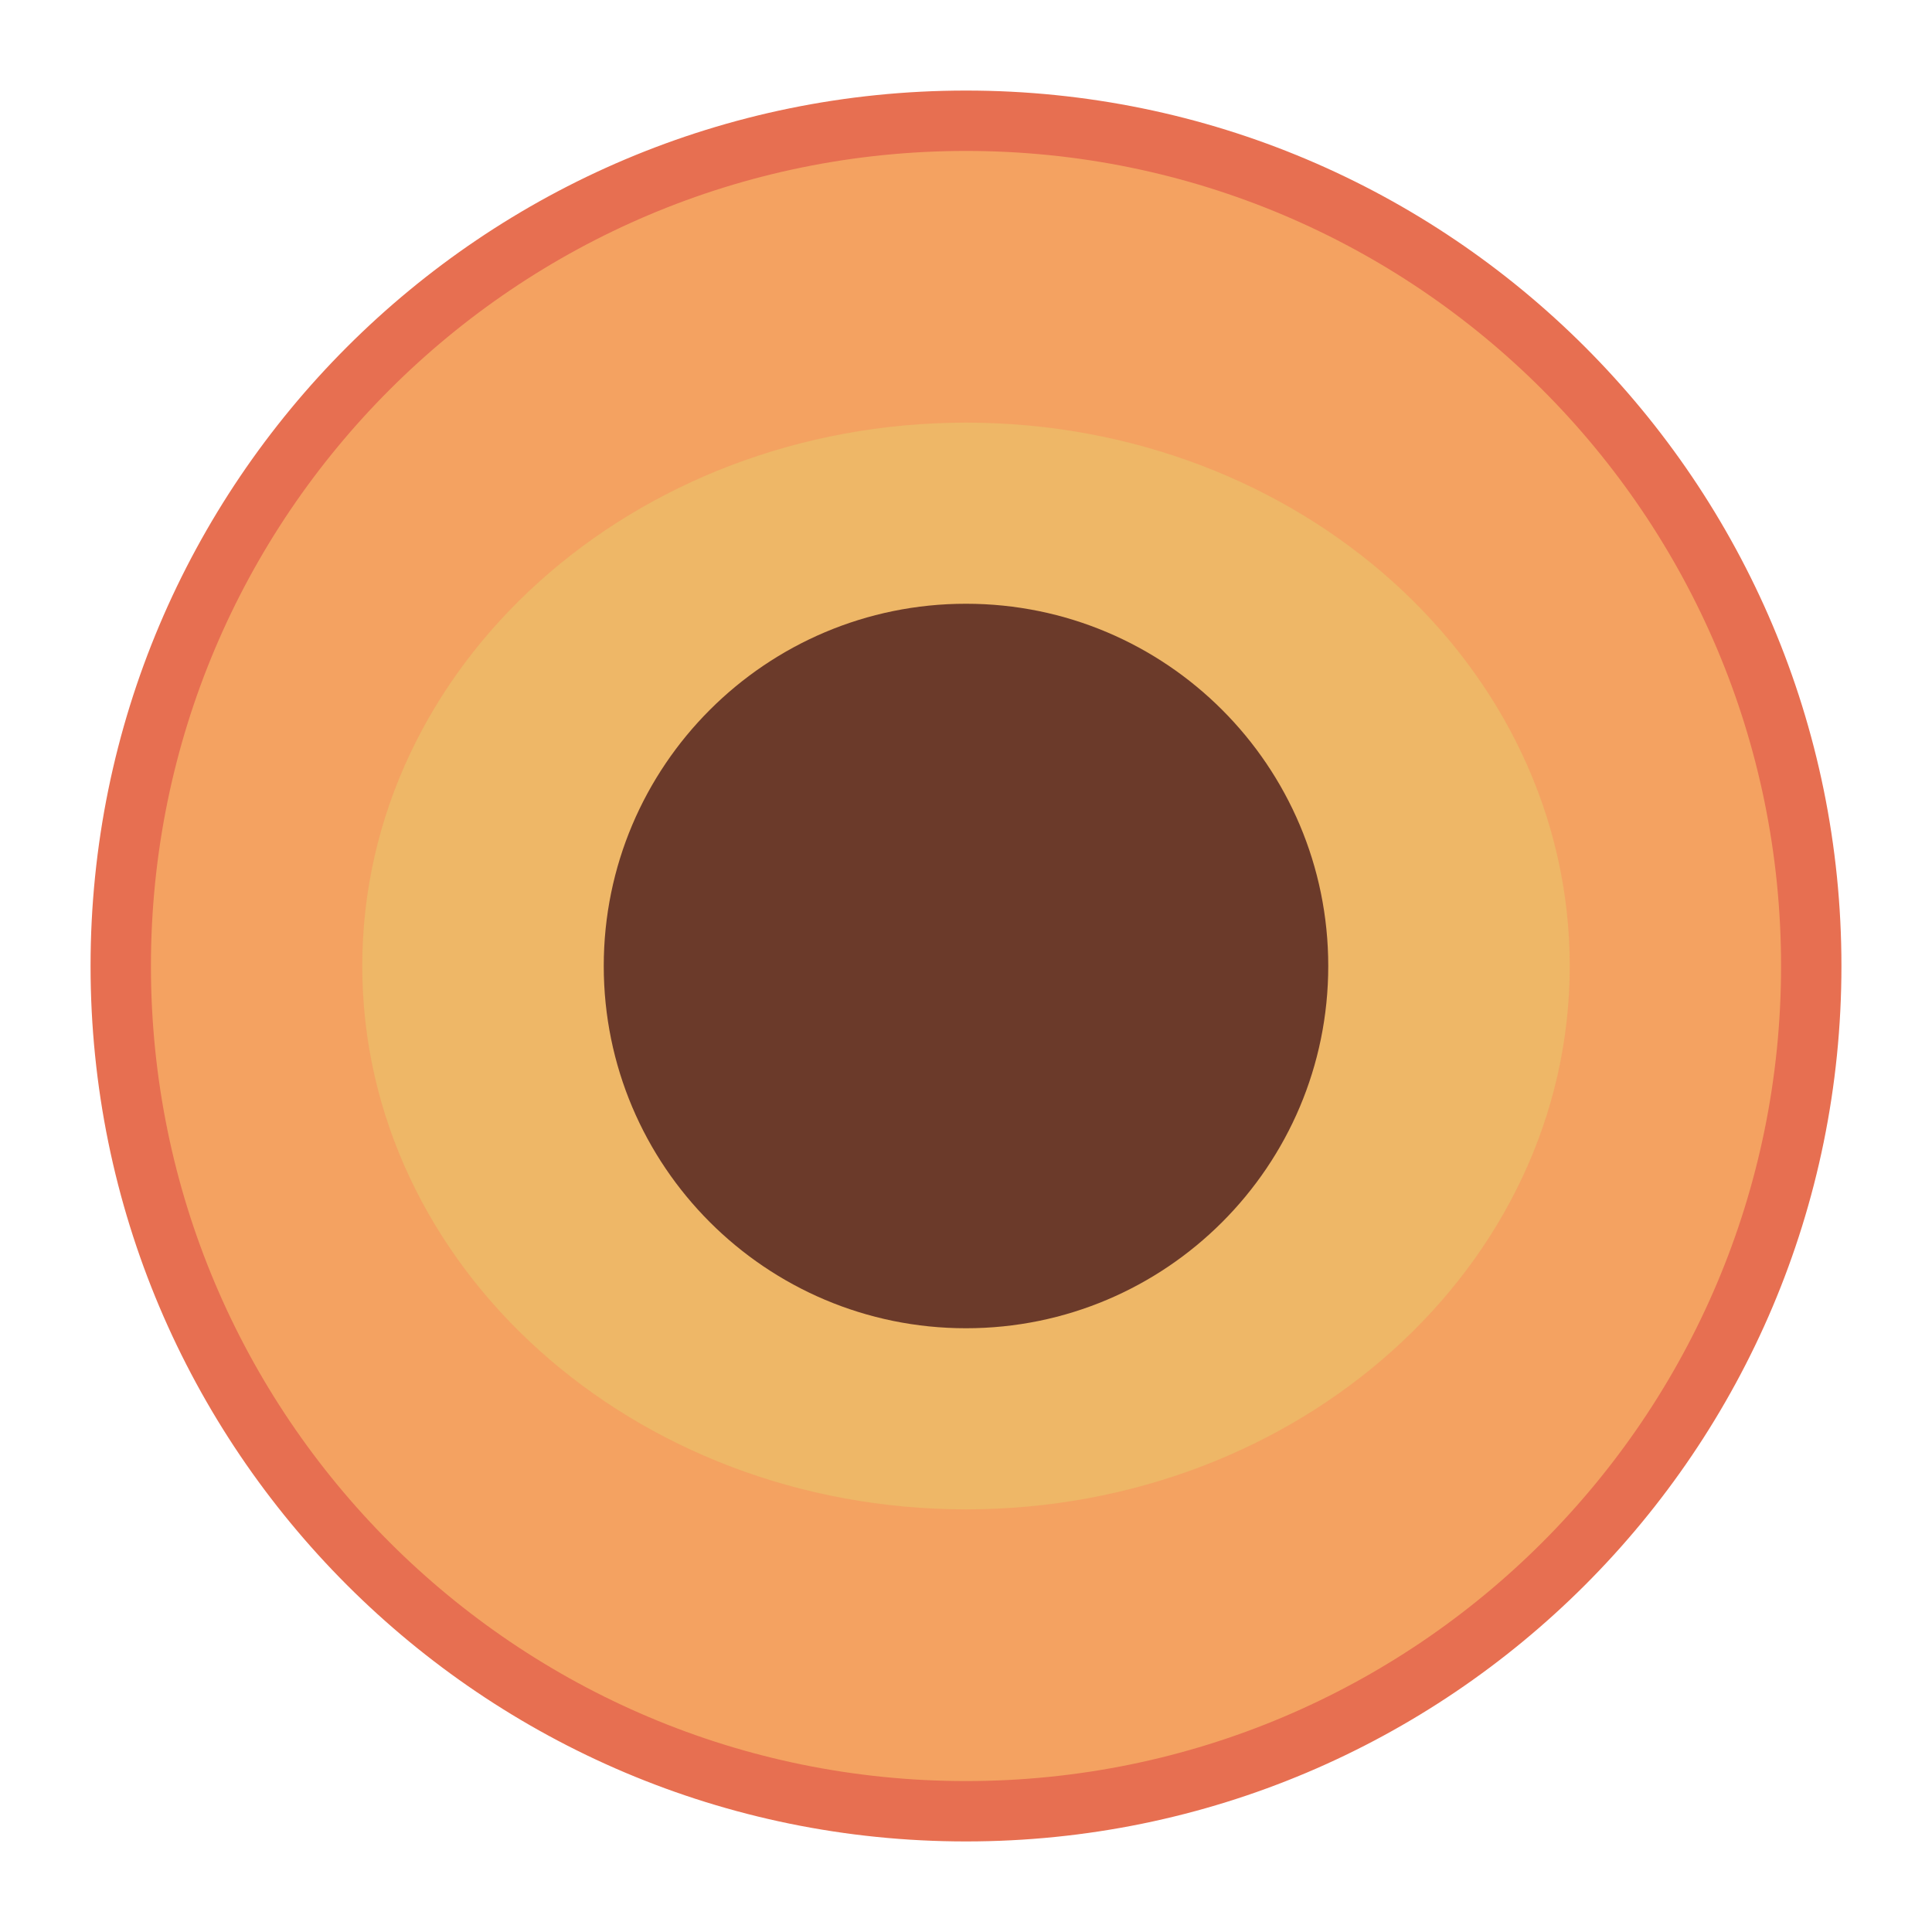
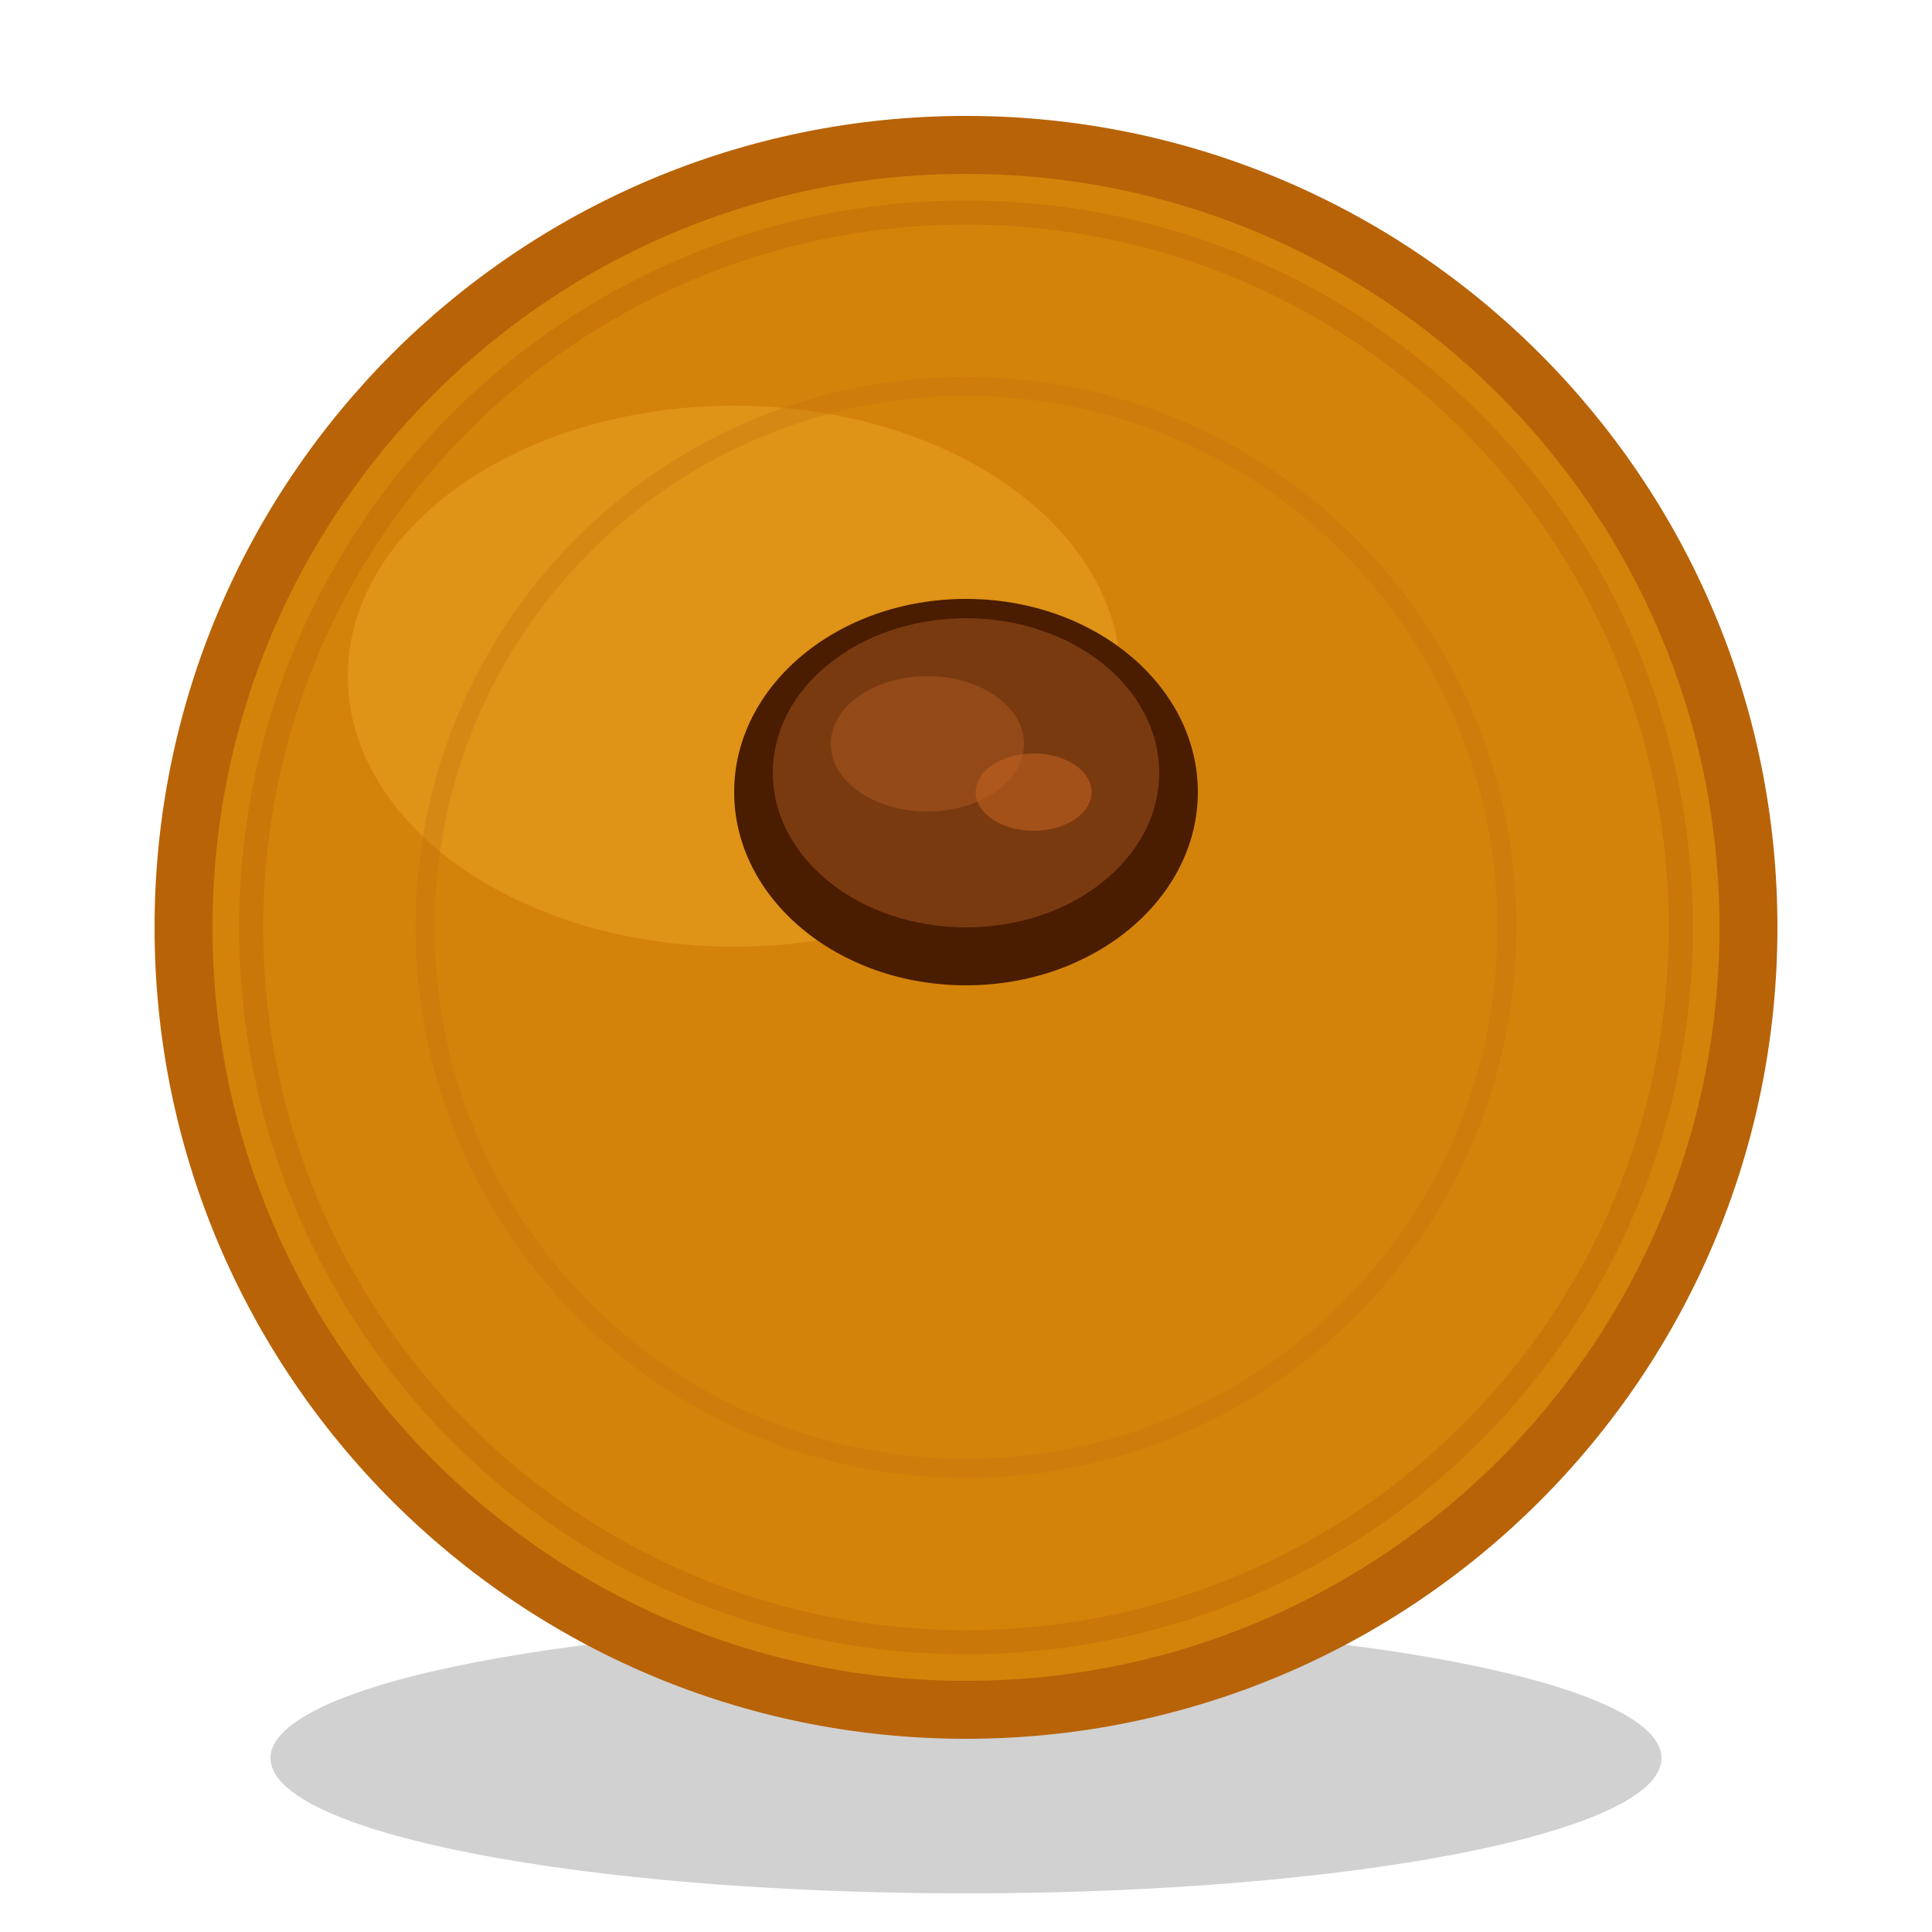
- <svg xmlns="http://www.w3.org/2000/svg" viewBox="0 0 64 64">
-   <circle cx="32" cy="32" r="28" fill="#f4a261" stroke="#e76f51" stroke-width="2" />
-   <ellipse cx="32" cy="32" rx="20" ry="18" fill="#e9c46a" opacity="0.6" />
-   <circle cx="32" cy="32" r="12" fill="#6b3a2a" />
+ <svg xmlns="http://www.w3.org/2000/svg" width="200" height="200" viewBox="0 0 200 200">
+   <ellipse cx="100" cy="182" rx="72" ry="14" fill="#000" opacity="0.18" />
+   <circle cx="100" cy="96" r="84" fill="#b86308" />
+   <circle cx="100" cy="96" r="78" fill="#d4830a" />
+   <ellipse cx="76" cy="70" rx="40" ry="28" fill="#e8a020" opacity="0.55" />
+   <ellipse cx="100" cy="82" rx="24" ry="20" fill="#4a1c00" />
+   <ellipse cx="100" cy="80" rx="20" ry="16" fill="#7a3a10" />
+   <ellipse cx="96" cy="77" rx="10" ry="7" fill="#9a4e1a" opacity="0.8" />
+   <ellipse cx="107" cy="82" rx="6" ry="4" fill="#c06020" opacity="0.6" />
+   <circle cx="100" cy="96" r="74" fill="none" stroke="#b86308" stroke-width="2.5" opacity="0.4" />
+   <circle cx="100" cy="96" r="56" fill="none" stroke="#c07010" stroke-width="2" opacity="0.3" />
</svg>
